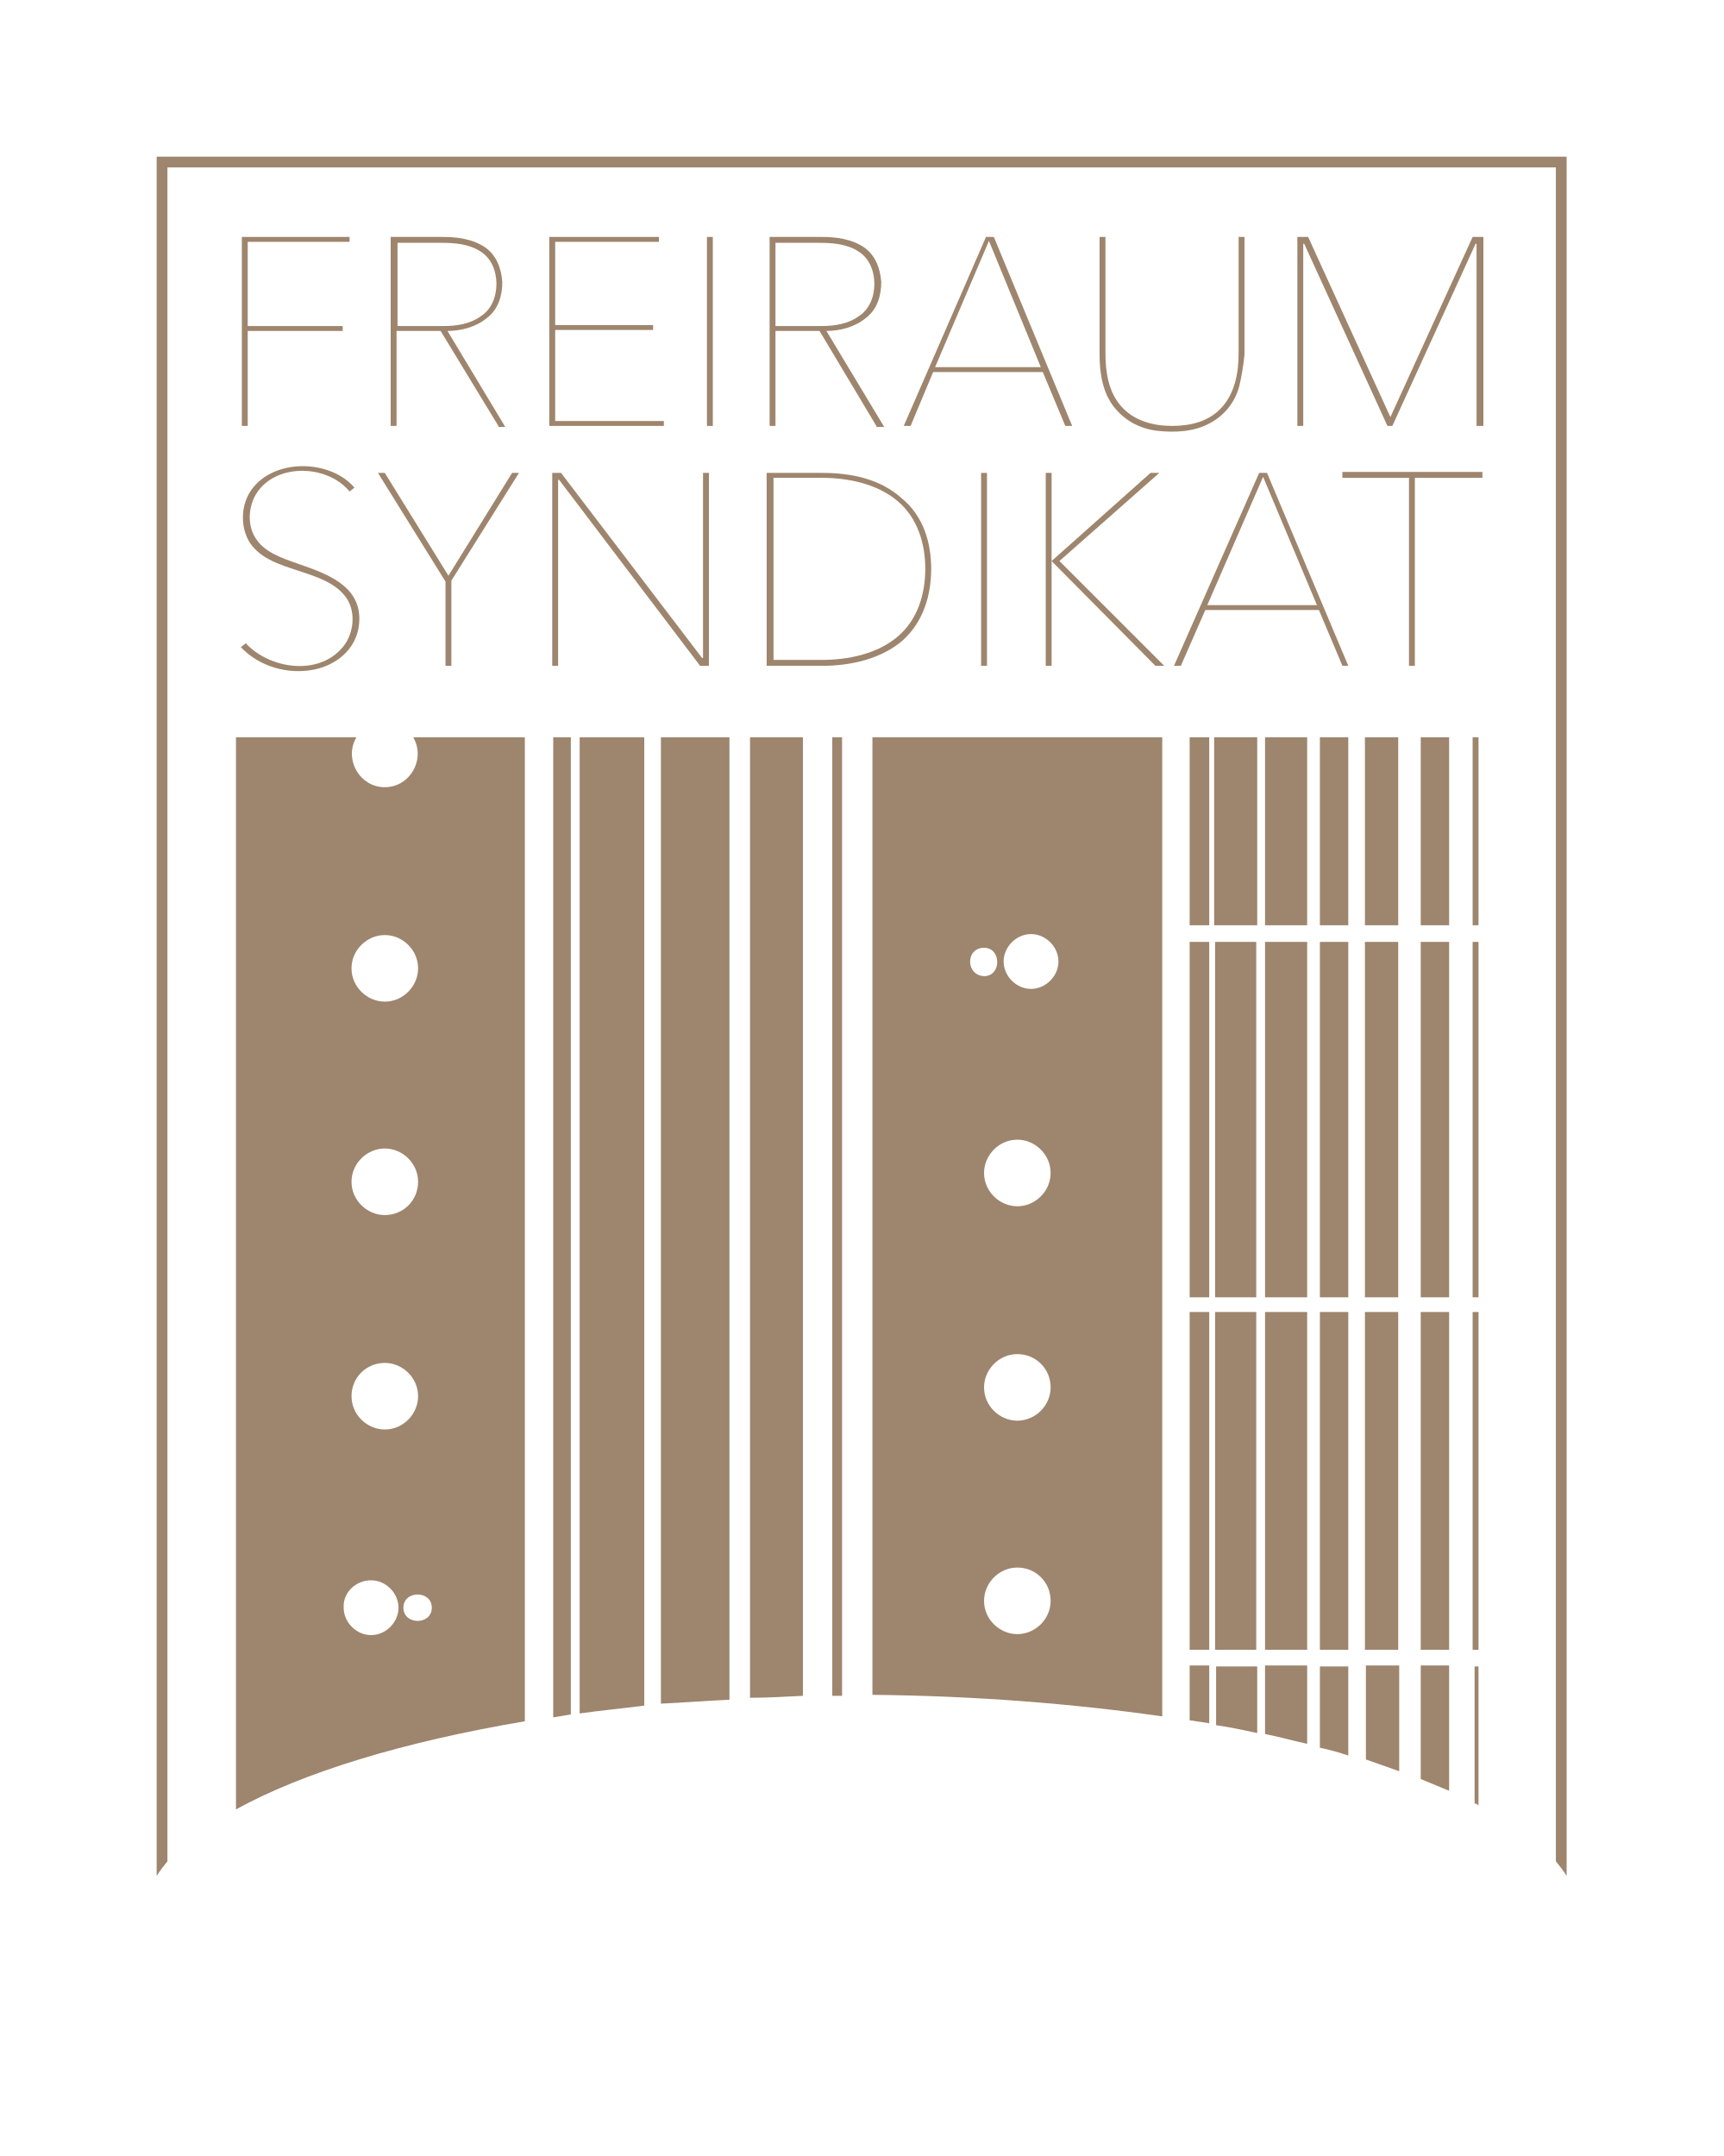
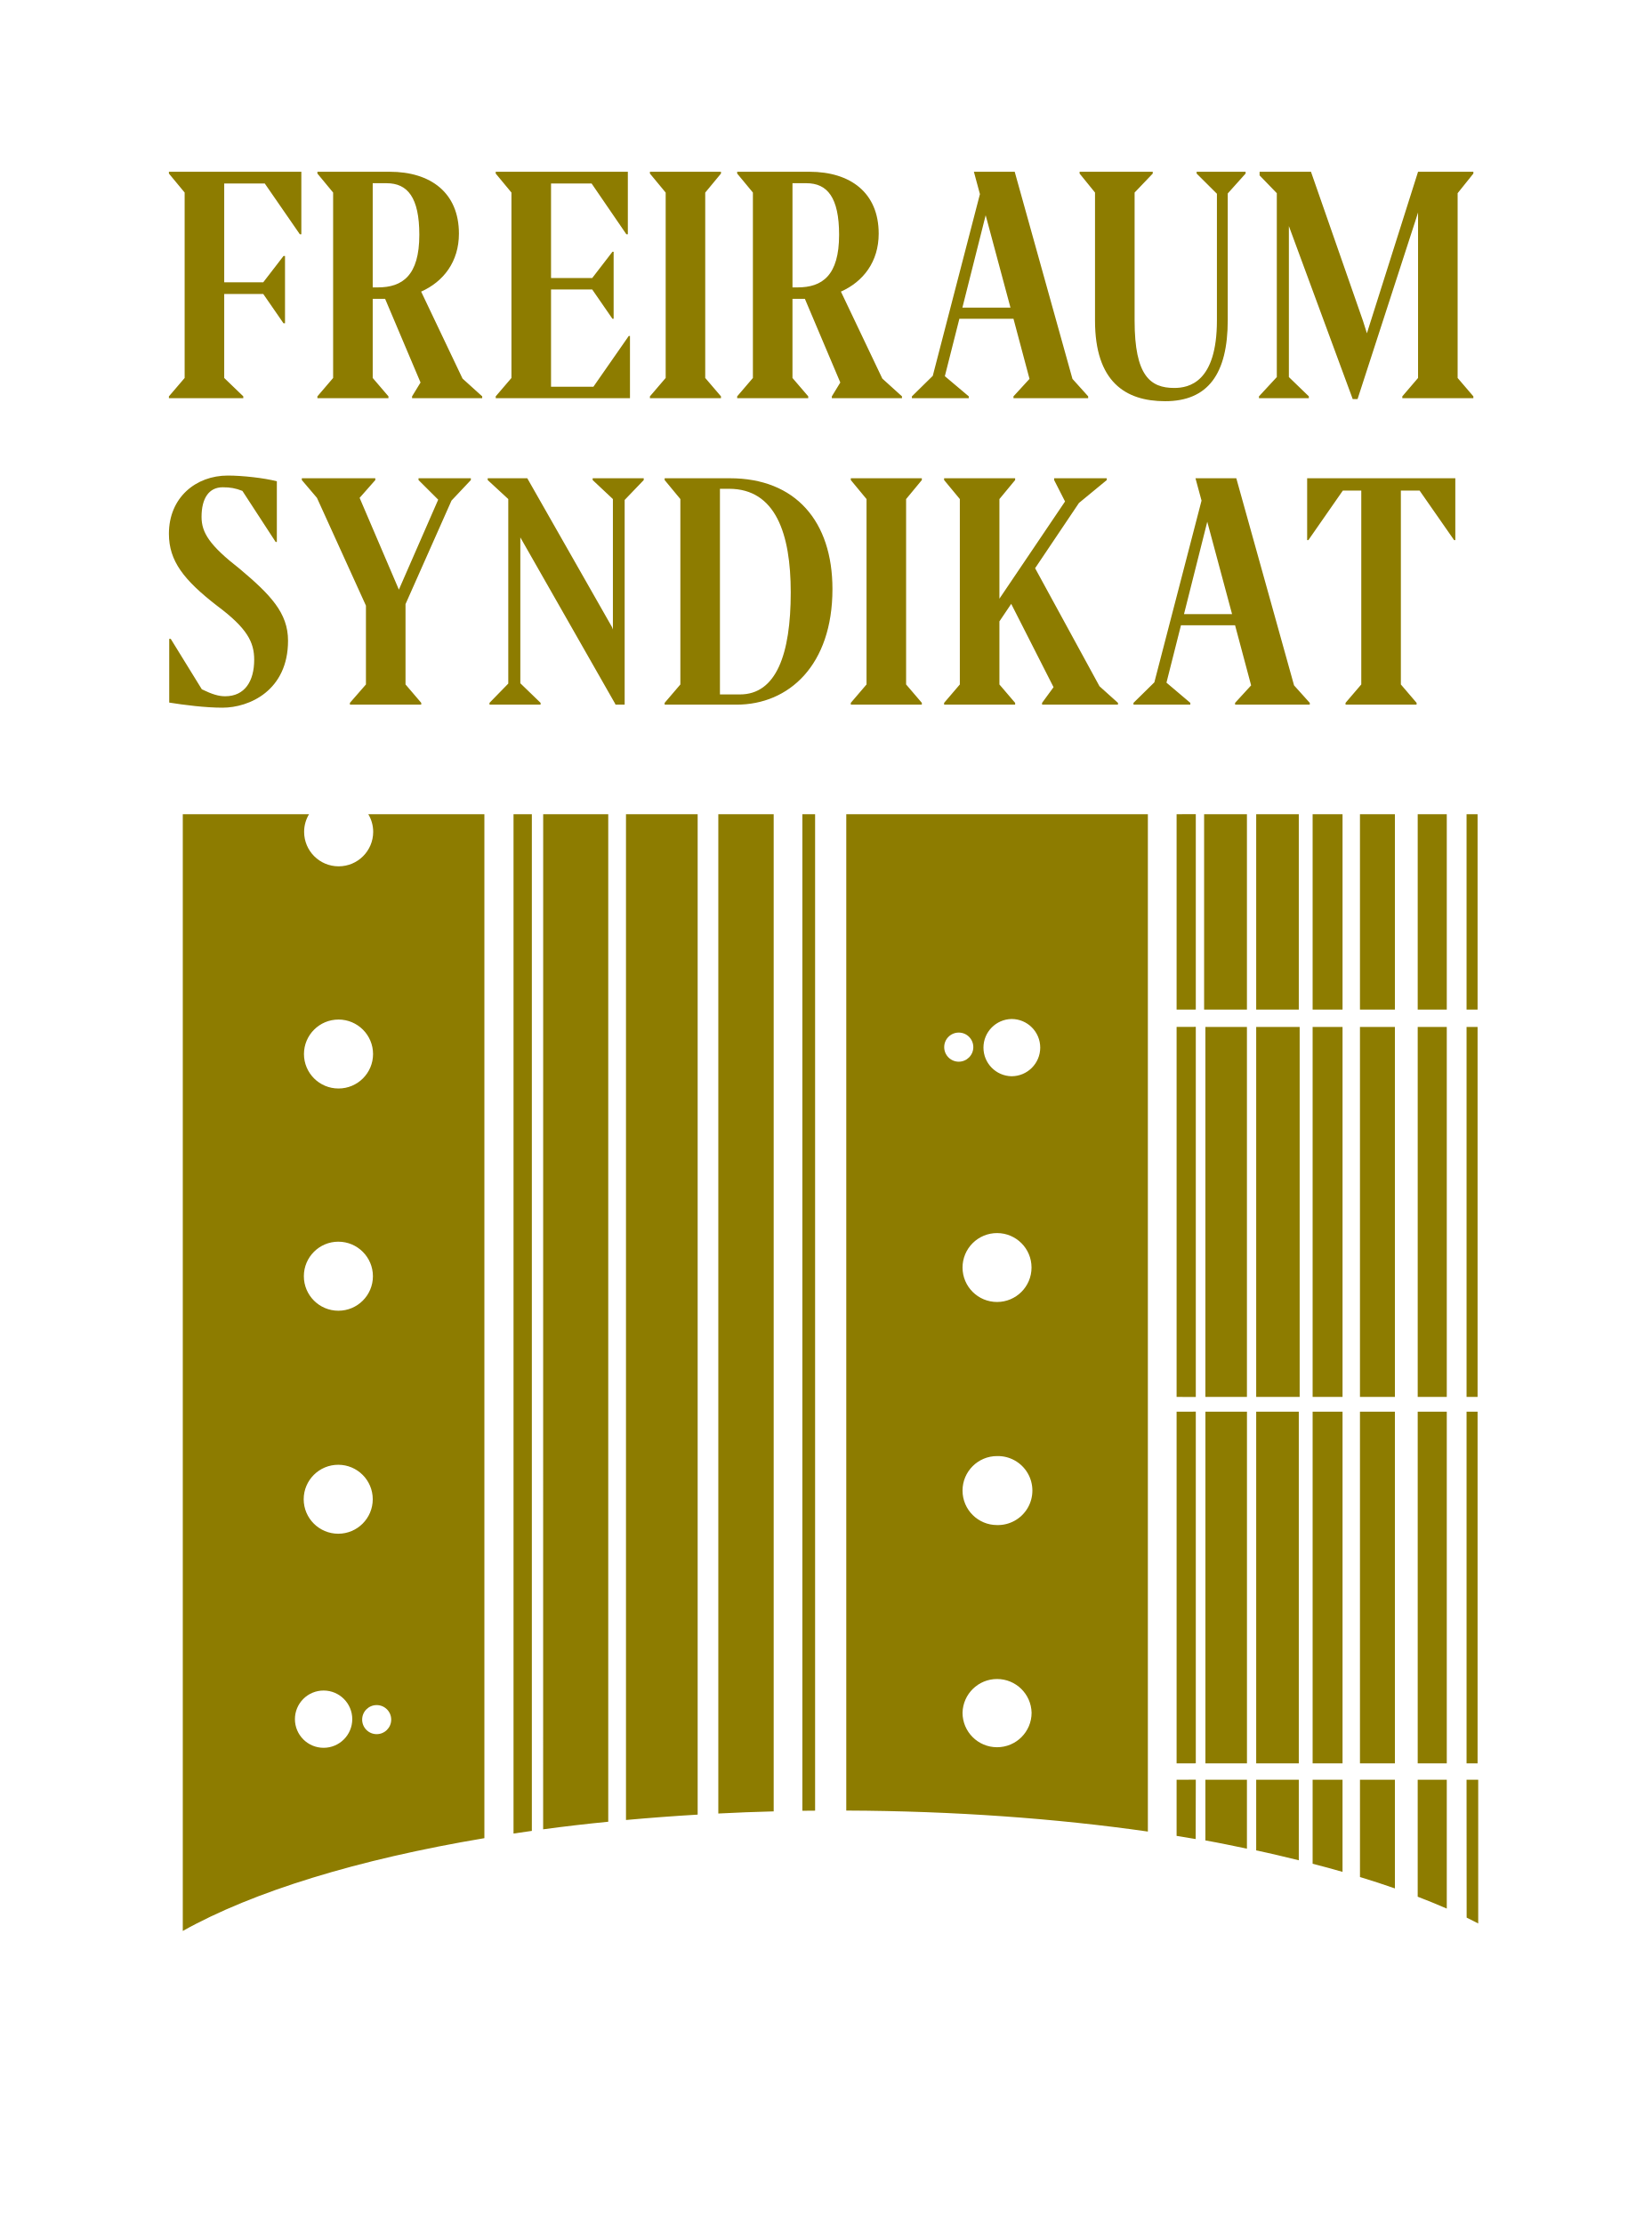
- <svg xmlns="http://www.w3.org/2000/svg" version="1.2" viewBox="0 0 176 220.2">
-   <g fill="#9E856D">
-     <path d="M25.3,24.8v8.5h9.7v0.5h-9.7v9.7h-0.6V24.2h11v0.5H25.3z" />
-     <path d="M50.9,43.5L45,33.8h-4.5v9.7h-0.6V24.2h5.3c1.5,0,3.1,0.2,4.4,1.1c1.1,0.8,1.6,2.1,1.7,3.5    c0,1.4-0.4,2.8-1.6,3.7c-1.1,0.9-2.6,1.3-4,1.3l5.9,9.8H50.9z M50.7,29c0-1.3-0.5-2.6-1.6-3.3c-1.2-0.8-2.7-0.9-4.1-0.9h-4.4v8.5    h4.7c1.3,0,2.7-0.2,3.8-1C50.2,31.6,50.7,30.3,50.7,29z" />
-     <path d="M56.1,43.5V24.2h11.2v0.5H56.7v8.5h10v0.5h-10V43h11.1v0.5H56.1z" />
-     <path d="M72.2,43.5V24.2h0.6v19.3H72.2z" />
-     <path d="M89.5,43.5l-5.8-9.7h-4.5v9.7h-0.6V24.2h5.3c1.5,0,3.1,0.2,4.4,1.1c1.1,0.8,1.6,2.1,1.7,3.5    c0,1.4-0.4,2.8-1.6,3.7c-1.1,0.9-2.6,1.3-4,1.3l5.9,9.8H89.5z M89.3,29c0-1.3-0.5-2.6-1.6-3.3c-1.2-0.8-2.7-0.9-4.1-0.9h-4.4v8.5    h4.7c1.3,0,2.7-0.2,3.8-1C88.8,31.6,89.3,30.3,89.3,29z" />
-     <path d="M108.8,43.5l-2.3-5.5H95.3L93,43.5h-0.7l8.4-19.3h0.8l8,19.3H108.8z M101,24.6l-5.5,12.9h10.8L101,24.6z" />
-     <path d="M126.6,39.3c-0.4,1.7-1.5,3.1-3,3.9c-1.6,0.9-3.6,1-5.4,0.8c-1.7-0.2-3.3-1-4.4-2.4    c-1.2-1.5-1.5-3.5-1.5-5.4v-12h0.6v11.9c0,1.9,0.3,4,1.7,5.5c1.3,1.4,3.2,1.9,5.1,1.9c1.8,0,3.6-0.4,4.9-1.7    c1.5-1.5,1.9-3.7,1.9-5.7V24.2h0.6v12C127,37.3,126.8,38.4,126.6,39.3C126.3,40.3,126.8,38.4,126.6,39.3z" />
-     <path d="M150.8,43.5V24.9h-0.1l-8.5,18.6h-0.5l-8.5-18.6h-0.1v18.6h-0.6V24.2h1.1l8.4,18.4l8.4-18.4h1.1v19.3    H150.8z" />
-   </g>
-   <g fill="#9E856D">
-     <path d="M36.7,63.2c0,2.8-2.1,4.7-4.7,5.2c-2.6,0.5-5.5-0.3-7.4-2.3l0.5-0.4c2.4,2.6,7.4,3.4,9.9,0.4    c1.1-1.3,1.4-3.5,0.4-5c-1.1-1.6-3.1-2.2-4.9-2.8c-1.8-0.6-3.9-1.2-5-2.9c-1-1.6-0.9-3.9,0.2-5.4c2.3-3.2,8-3.1,10.5-0.2l-0.5,0.4    c-2.2-2.7-7.2-2.9-9.3-0.1c-1,1.3-1.2,3.3-0.4,4.7c0.9,1.6,2.8,2.2,4.5,2.8C33.4,58.6,36.7,59.8,36.7,63.2z" />
-     <path d="M46.1,59.3V68h-0.6v-8.6l-6.9-11.1h0.7l6.5,10.5l6.5-10.5H53L46.1,59.3z" />
-     <path d="M71.5,68L57.1,49H57V68h-0.6V48.3h0.9l14.4,18.9h0.1V48.3h0.6V68H71.5z" />
-     <path d="M95.1,58.1c0,2.7-0.8,5.4-2.9,7.3C90,67.3,86.9,68,84,68h-5.7V48.3H84c2.9,0,5.9,0.6,8.1,2.6    C94.3,52.7,95.1,55.4,95.1,58.1z M79,48.8v18.6h4.9c2.7,0,5.7-0.6,7.8-2.4c2-1.7,2.8-4.3,2.8-6.9c0-2.6-0.8-5.2-2.8-6.9    c-2.1-1.8-5.1-2.4-7.8-2.4H79z" />
-     <path d="M100.2,68V48.3h0.6V68H100.2z" />
-     <path d="M107.4,57.3l10.1-9h0.9l-10.2,9L118.9,68H118L107.4,57.3L107.4,57.3l0,10.7h-0.6V48.3h0.6L107.4,57.3    L107.4,57.3z" />
-     <path d="M137.1,68l-2.4-5.7h-11.6l-2.5,5.7h-0.7l8.7-19.7h0.8l8.3,19.7H137.1z M129,48.7l-5.7,13.1h11.2L129,48.7z    " />
-     <path d="M144.5,48.8V68h-0.6V48.8h-6.8v-0.6h14.3v0.6H144.5z" />
-   </g>
-   <path fill="#9E856D" d="M17.1,190.1v-173h141.8v173c0.4,0.5,0.8,1,1.1,1.5V16H16v175.6C16.3,191.1,16.7,190.6,17.1,190.1z" />
-   <path fill="#9E856D" d="M118.7,175.3V75.3H89.1v97.8C99.6,173.2,109.6,174,118.7,175.3z M103.9,166.9   c-1.8,0-3.4-1.5-3.4-3.4c0-1.8,1.5-3.4,3.4-3.4s3.4,1.5,3.4,3.4C107.3,165.4,105.7,166.9,103.9,166.9z M103.9,145.1   c-1.8,0-3.4-1.5-3.4-3.4c0-1.8,1.5-3.4,3.4-3.4s3.4,1.5,3.4,3.4C107.3,143.6,105.7,145.1,103.9,145.1z M103.9,123.2   c-1.8,0-3.4-1.5-3.4-3.4c0-1.8,1.5-3.4,3.4-3.4c1.8,0,3.4,1.5,3.4,3.4C107.3,121.7,105.7,123.2,103.9,123.2z M105.3,95.4   c1.5,0,2.8,1.3,2.8,2.8c0,1.5-1.3,2.8-2.8,2.8c-1.5,0-2.8-1.3-2.8-2.8C102.5,96.7,103.8,95.4,105.3,95.4z M100.5,96.8   c1.8,0,1.8,2.9,0,2.9C98.6,99.6,98.6,96.8,100.5,96.8z" />
-   <g fill="#9E856D">
-     <path d="M86,173.2V75.3H85v97.9C85.3,173.2,85.7,173.2,86,173.2z" />
-     <path d="M82,173.2V75.3h-5.4v98.1C78.3,173.4,80.1,173.3,82,173.2z" />
-     <path d="M74.5,173.6V75.3h-7v98.7C69.8,173.9,72.1,173.7,74.5,173.6z" />
-     <path d="M65.8,174.2V75.3h-6.6V175C61.3,174.7,63.5,174.5,65.8,174.2z" />
-     <path d="M58.3,175.1V75.3h-1.8v100.1C57.1,175.3,57.7,175.2,58.3,175.1z" />
-   </g>
-   <path fill="#9E856D" d="M53.6,175.8V75.3H42.2c1.3,2.2-0.3,5.1-2.9,5.1c-2.6,0-4.2-2.9-2.9-5.1H24.1v109.5   C31,181,41.2,177.9,53.6,175.8z M44.1,164.2c0,1.8-2.9,1.8-2.9,0S44.1,162.4,44.1,164.2C44.1,165,44.1,163.4,44.1,164.2z    M39.3,95.5c1.8,0,3.4,1.5,3.4,3.4c0,1.8-1.5,3.4-3.4,3.4c-1.8,0-3.4-1.5-3.4-3.4C35.9,97,37.5,95.5,39.3,95.5z M39.3,117.3   c1.8,0,3.4,1.5,3.4,3.4s-1.5,3.4-3.4,3.4c-1.8,0-3.4-1.5-3.4-3.4C35.9,118.8,37.5,117.3,39.3,117.3z M39.3,139.2   c1.8,0,3.4,1.5,3.4,3.4c0,1.8-1.5,3.4-3.4,3.4c-1.8,0-3.4-1.5-3.4-3.4C35.9,140.7,37.4,139.2,39.3,139.2z M37.9,161.4   c1.5,0,2.8,1.3,2.8,2.8c0,1.5-1.3,2.8-2.8,2.8c-1.5,0-2.8-1.3-2.8-2.8C35,162.7,36.3,161.4,37.9,161.4z" />
-   <g fill="#9E856D">
-     <rect x="121.5" y="75.3" width="2" height="19.2" />
-     <rect x="124" y="75.3" width="4.4" height="19.2" />
-     <rect x="129.2" y="75.3" width="4.3" height="19.2" />
-     <rect x="134.8" y="75.3" width="2.9" height="19.2" />
-     <rect x="139.4" y="75.3" width="3.4" height="19.2" />
-     <rect x="145.1" y="75.3" width="2.9" height="19.2" />
-     <rect x="150.4" y="75.3" width="0.6" height="19.2" />
-     <rect x="121.5" y="96.2" width="2" height="36.3" />
-     <rect x="124.1" y="96.2" width="4.2" height="36.3" />
-     <rect x="129.2" y="96.2" width="4.3" height="36.3" />
-     <rect x="134.8" y="96.2" width="2.9" height="36.3" />
-     <rect x="139.4" y="96.2" width="3.4" height="36.3" />
-     <rect x="145.1" y="96.2" width="2.9" height="36.3" />
-     <rect x="150.4" y="96.2" width="0.6" height="36.3" />
-     <rect x="121.5" y="134" width="2" height="34.5" />
-     <rect x="124.1" y="134" width="4.2" height="34.5" />
-     <rect x="129.2" y="134" width="4.3" height="34.5" />
-     <rect x="134.8" y="134" width="2.9" height="34.5" />
-     <rect x="139.4" y="134" width="3.4" height="34.5" />
-     <rect x="145.1" y="134" width="2.9" height="34.5" />
-     <rect x="150.4" y="134" width="0.6" height="34.5" />
-     <path d="M123.5,176v-5.9h-2v5.6C122.2,175.8,122.8,175.9,123.5,176z" />
-     <path d="M128.4,177v-6.8h-4.2v6C125.6,176.4,127,176.7,128.4,177z" />
-     <path d="M133.5,178.1v-8h-4.3v7C130.7,177.4,132.1,177.8,133.5,178.1z" />
-     <path d="M137.7,179.3v-9.1h-2.9v8.3C135.8,178.7,136.8,179,137.7,179.3z" />
-     <path d="M142.9,180.9v-10.8h-3.4v9.6C140.6,180.1,141.8,180.5,142.9,180.9z" />
-     <path d="M148,182.9v-12.8h-2.9v11.6C146.1,182.1,147,182.5,148,182.9z" />
-     <path d="M151,184.4v-14.2h-0.4v14C150.8,184.2,150.9,184.3,151,184.4z" />
-   </g>
+ <svg xmlns="http://www.w3.org/2000/svg" width="176" height="237" viewBox="0 0 176 237">
+   <path d="M122.322 86.767h-32.14v106.175c11.45.042 22.329.837 32.14 2.237V86.767zm-21.704 24.82a1.551 1.551 0 0 1 3.102 0c0 .856-.698 1.552-1.55 1.552a1.552 1.552 0 0 1-1.552-1.551zm5.635 74.606a3.68 3.68 0 0 1-3.682-3.675 3.681 3.681 0 0 1 7.36 0 3.678 3.678 0 0 1-3.678 3.675zm0-23.675a3.679 3.679 0 0 1-3.682-3.674 3.68 3.68 0 0 1 3.682-3.678 3.677 3.677 0 1 1 0 7.352zm0-23.773a3.677 3.677 0 0 1-3.682-3.671 3.674 3.674 0 0 1 3.682-3.671 3.671 3.671 0 1 1 0 7.342zm1.544-24.055a3.051 3.051 0 0 1 0-6.101 3.053 3.053 0 0 1 3.054 3.05 3.055 3.055 0 0 1-3.054 3.05zM51.618 86.767h-12.37c.329.551.521 1.193.521 1.882a3.68 3.68 0 0 1-3.685 3.671 3.677 3.677 0 0 1-3.676-3.673c0-.688.193-1.331.523-1.88H19.478v119.005c7.464-4.186 18.644-7.624 32.14-9.888V86.767zm-15.544 21.88c2.03 0 3.68 1.648 3.68 3.678a3.675 3.675 0 0 1-3.683 3.67 3.676 3.676 0 0 1-3.68-3.675 3.683 3.683 0 0 1 3.683-3.672zm-.016 23.674A3.684 3.684 0 0 1 39.74 136a3.68 3.68 0 0 1-7.36-.005 3.676 3.676 0 0 1 3.68-3.675zm-.01 23.772a3.676 3.676 0 0 1 3.674 3.673 3.676 3.676 0 0 1-3.68 3.675 3.682 3.682 0 0 1-3.68-3.677 3.683 3.683 0 0 1 3.686-3.671zm-1.57 30.161a3.056 3.056 0 0 1-3.05-3.053 3.05 3.05 0 0 1 3.056-3.05 3.053 3.053 0 0 1 3.055 3.053 3.055 3.055 0 0 1-3.061 3.05zm5.66-1.455a1.546 1.546 0 0 1-1.545-1.551c0-.855.693-1.548 1.551-1.546a1.547 1.547 0 1 1-.006 3.097zm34.207-98.032h-7.637v107.18c2.496-.225 5.045-.42 7.637-.572V86.767zm8.103 0h-5.901v106.49c1.943-.102 3.909-.176 5.9-.228V86.767zm44.981-.005l-2.046.003v20.821l2.046-.004zm.886 20.824h4.563V86.765h-4.563zm5.55 0h4.54V86.765h-4.54zm6.013 0h3.188V86.765h-3.188zm5.045 0h3.723V86.765h-3.723zm6.153 0h3.098V86.765h-3.098zm5.206.002h1.175V86.767h-1.175zm-28.853 1.839l-2.046.007v39.428l2.046.008zm1.022 39.435h4.427v-39.428h-4.427zm5.414 0h4.632v-39.428h-4.632zm6.013 0h3.188v-39.428h-3.188zm5.045 0h3.723v-39.428h-3.723zm6.153 0h3.098v-39.428h-3.098zm5.206 0h1.175v-39.428h-1.175zm-28.853 40.789l-2.046.007v5.983c.685.108 1.368.22 2.033.337l.013-6.327zm5.449.004h-4.427v6.468c1.572.28 2.926.571 4.427.88v-7.348zm5.527 0h-4.54v7.532c1.587.334 3.04.686 4.54 1.053v-8.585zm4.66 0h-3.187v8.954c1.087.28 2.154.567 3.187.867v-9.82zm5.581 0h-3.722v10.369c1.283.39 2.526.796 3.722 1.214v-11.583zm5.528 0h-3.099v12.466a81.99 81.99 0 0 1 3.099 1.266v-13.732zm3.35 0h-1.243l.01 14.694c.15.081 1.08.548 1.233.623v-15.317zm-30.095-39.224l-2.046.006v37.477l2.046-.005zm1.025 37.483h4.427v-37.478h-4.427zm5.411 0h4.54v-37.478h-4.54zm6.013 0h3.188v-37.478h-3.188zm5.045 0h3.723v-37.478h-3.723zm6.153 0h3.098v-37.478h-3.098zm5.206 0h1.175v-37.477h-1.175zM56.676 86.767h-1.953V195.39c.64-.098 1.298-.19 1.953-.281V86.767zm8.142 0h-6.934L57.88 194.94a187.81 187.81 0 0 1 6.937-.807V86.767zm22.043 0h-1.358v106.196c.39-.002.968-.007 1.358-.011V86.767zM25.927 42.238l-2.034-1.96V31.33h4.162l2.157 3.122h.16V27.28h-.16l-2.157 2.8h-4.162V19.554h4.321l3.736 5.408h.162v-6.66H18.001v.193l1.675 2.024v19.759L18 42.238v.193h7.926v-.193zm15.275-22.713c2.227 0 3.483 1.51 3.483 5.501 0 4.346-1.807 5.6-4.418 5.6h-.549V19.525h1.484zm.193 22.713l-1.677-1.96v-8.432h1.322l3.774 8.915-.902 1.477v.193h7.473v-.193l-2.096-1.895-4.41-9.268c2.38-1.06 4.026-3.184 4.026-6.178 0-4.345-2.996-6.594-7.38-6.594h-7.7v.192l1.674 2.024v19.759l-1.675 1.96v.193h7.571v-.193zm11.43.193h14.308v-6.628h-.13l-3.766 5.408H58.72V30.847h4.387l2.157 3.124h.127v-7.14h-.127l-2.157 2.799H58.72V19.554h4.323l3.702 5.408h.16v-6.66h-14.08v.193l1.677 2.024v19.759l-1.676 1.96v.193zm18.112-21.907v19.752l-1.679 1.962v.193h7.572v-.193l-1.678-1.962V20.524l1.678-2.029v-.192h-7.572v.192l1.679 2.029zm14.997-1c2.226 0 3.484 1.51 3.484 5.502 0 4.346-1.806 5.6-4.42 5.6h-.548V19.525h1.484zm.195 22.714l-1.68-1.96v-8.432h1.323l3.774 8.915-.901 1.477v.193h7.473v-.193l-2.094-1.895-4.412-9.268c2.382-1.06 4.025-3.184 4.025-6.178 0-4.345-2.995-6.594-7.38-6.594h-7.7v.192l1.675 2.024v19.759l-1.676 1.96v.193h7.573v-.193zm21.55-9.456h-5.123l2.481-9.845 2.643 9.845zm-4.444 9.456l-2.548-2.151 1.548-6.119H108l1.708 6.407L108 42.238v.193h7.96v-.193l-1.675-1.863-6.154-22.072h-4.35l.644 2.382L99.4 40.052l-2.224 2.186v.193h6.06v-.193zm20.929.516c4.548 0 6.67-2.893 6.67-8.653V20.615l1.902-2.12v-.192h-5.218v.192l2.162 2.154v13.483c0 6.63-3.001 7.21-4.547 7.21-2.549 0-4.225-1.29-4.225-7.178V20.519l1.933-2.024v-.192h-7.794v.192l1.642 2.024v13.645c0 6.502 3.22 8.59 7.475 8.59zm20.503-.225l6.22-19.178.226-.708v17.635l-1.677 1.96v.193h7.572v-.193l-1.677-1.96V20.587l1.677-2.092v-.192h-5.895l-5.45 17.214-.417-1.321-5.544-15.893h-5.475v.388l1.835 1.896v19.595l-1.902 2.056v.193h5.315v-.193l-2.127-2.056V24.091l6.803 18.438h.516zM23.704 75.414c2.869 0 6.99-1.83 6.99-7.139 0-2.962-1.866-4.892-5.153-7.66-3.226-2.51-4.063-3.861-4.063-5.535 0-1.964.775-3.154 2.255-3.154.808 0 1.357.097 2.098.386l3.543 5.44h.128v-6.465c-1.35-.352-3.671-.61-5.22-.61-3.417 0-6.282 2.344-6.282 6.205 0 2.897 1.58 4.926 5.155 7.69 3.192 2.382 3.933 3.865 3.933 5.73 0 2.285-1 3.895-3.096 3.895-.677 0-1.354-.195-2.483-.74l-3.314-5.375h-.162v6.788c1.577.256 3.863.544 5.67.544zm21.185-.323v-.193l-1.675-1.96v-8.56l4.9-11.034 2.062-2.187v-.192H44.6v.192l2.096 2.09-4.19 9.587-4.184-9.78 1.672-1.897v-.192h-7.83v.192l1.612 1.896 5.22 11.486v8.399l-1.707 1.96v.193h7.6zm12.718-.193l-2.158-2.086V57.268l10.123 17.76v.063h.994V53.278l2.032-2.12v-.193h-5.442v.192l2.157 2.025v13.902l-.094-.257-9.03-15.862h-4.218v.192l2.193 2.025v19.663l-2 2.053v.193h5.443v-.193zm20.176-23.933h-6.956v.192l1.675 2.025V72.94l-1.675 1.96v.191h7.666c5.578 0 10.216-4.209 10.216-12.319 0-7.208-3.927-11.807-10.926-11.807zm-.095 1.123c4.965 0 6.577 4.794 6.577 11.037 0 6.597-1.546 10.877-5.415 10.877h-2.13V52.088h.968zm14.653 1.096v19.754l-1.675 1.96v.193h7.568v-.193l-1.676-1.96V53.184l1.676-2.026v-.193h-7.568v.193l1.675 2.026zm15.836 21.717l-1.675-1.96v-6.725l1.257-1.865 4.511 8.878-1.223 1.672v.19h8.088v-.19l-1.967-1.768-6.863-12.582 4.672-6.951 2.965-2.443v-.192h-5.609v.192l1.163 2.282-6.994 10.361V53.182l1.675-2.025v-.192h-7.569v.192l1.676 2.025V72.94l-1.676 1.96v.191h7.569v-.19zm23.117-9.457h-5.123l2.48-9.844 2.643 9.844zm-4.448 9.457l-2.543-2.154 1.545-6.114h5.767l1.709 6.404-1.709 1.864v.19h7.959v-.19l-1.674-1.864-6.155-22.072h-4.35l.645 2.383-5.028 19.366-2.223 2.187v.19h6.057v-.19zm24.111-.003l-1.676-1.96V52.279h1.997l3.677 5.278h.13v-6.592h-15.79v6.592h.13l3.673-5.278h1.965v20.659l-1.676 1.96v.193h7.57v-.193z" fill="#8D7C00" fill-rule="evenodd" />
</svg>
